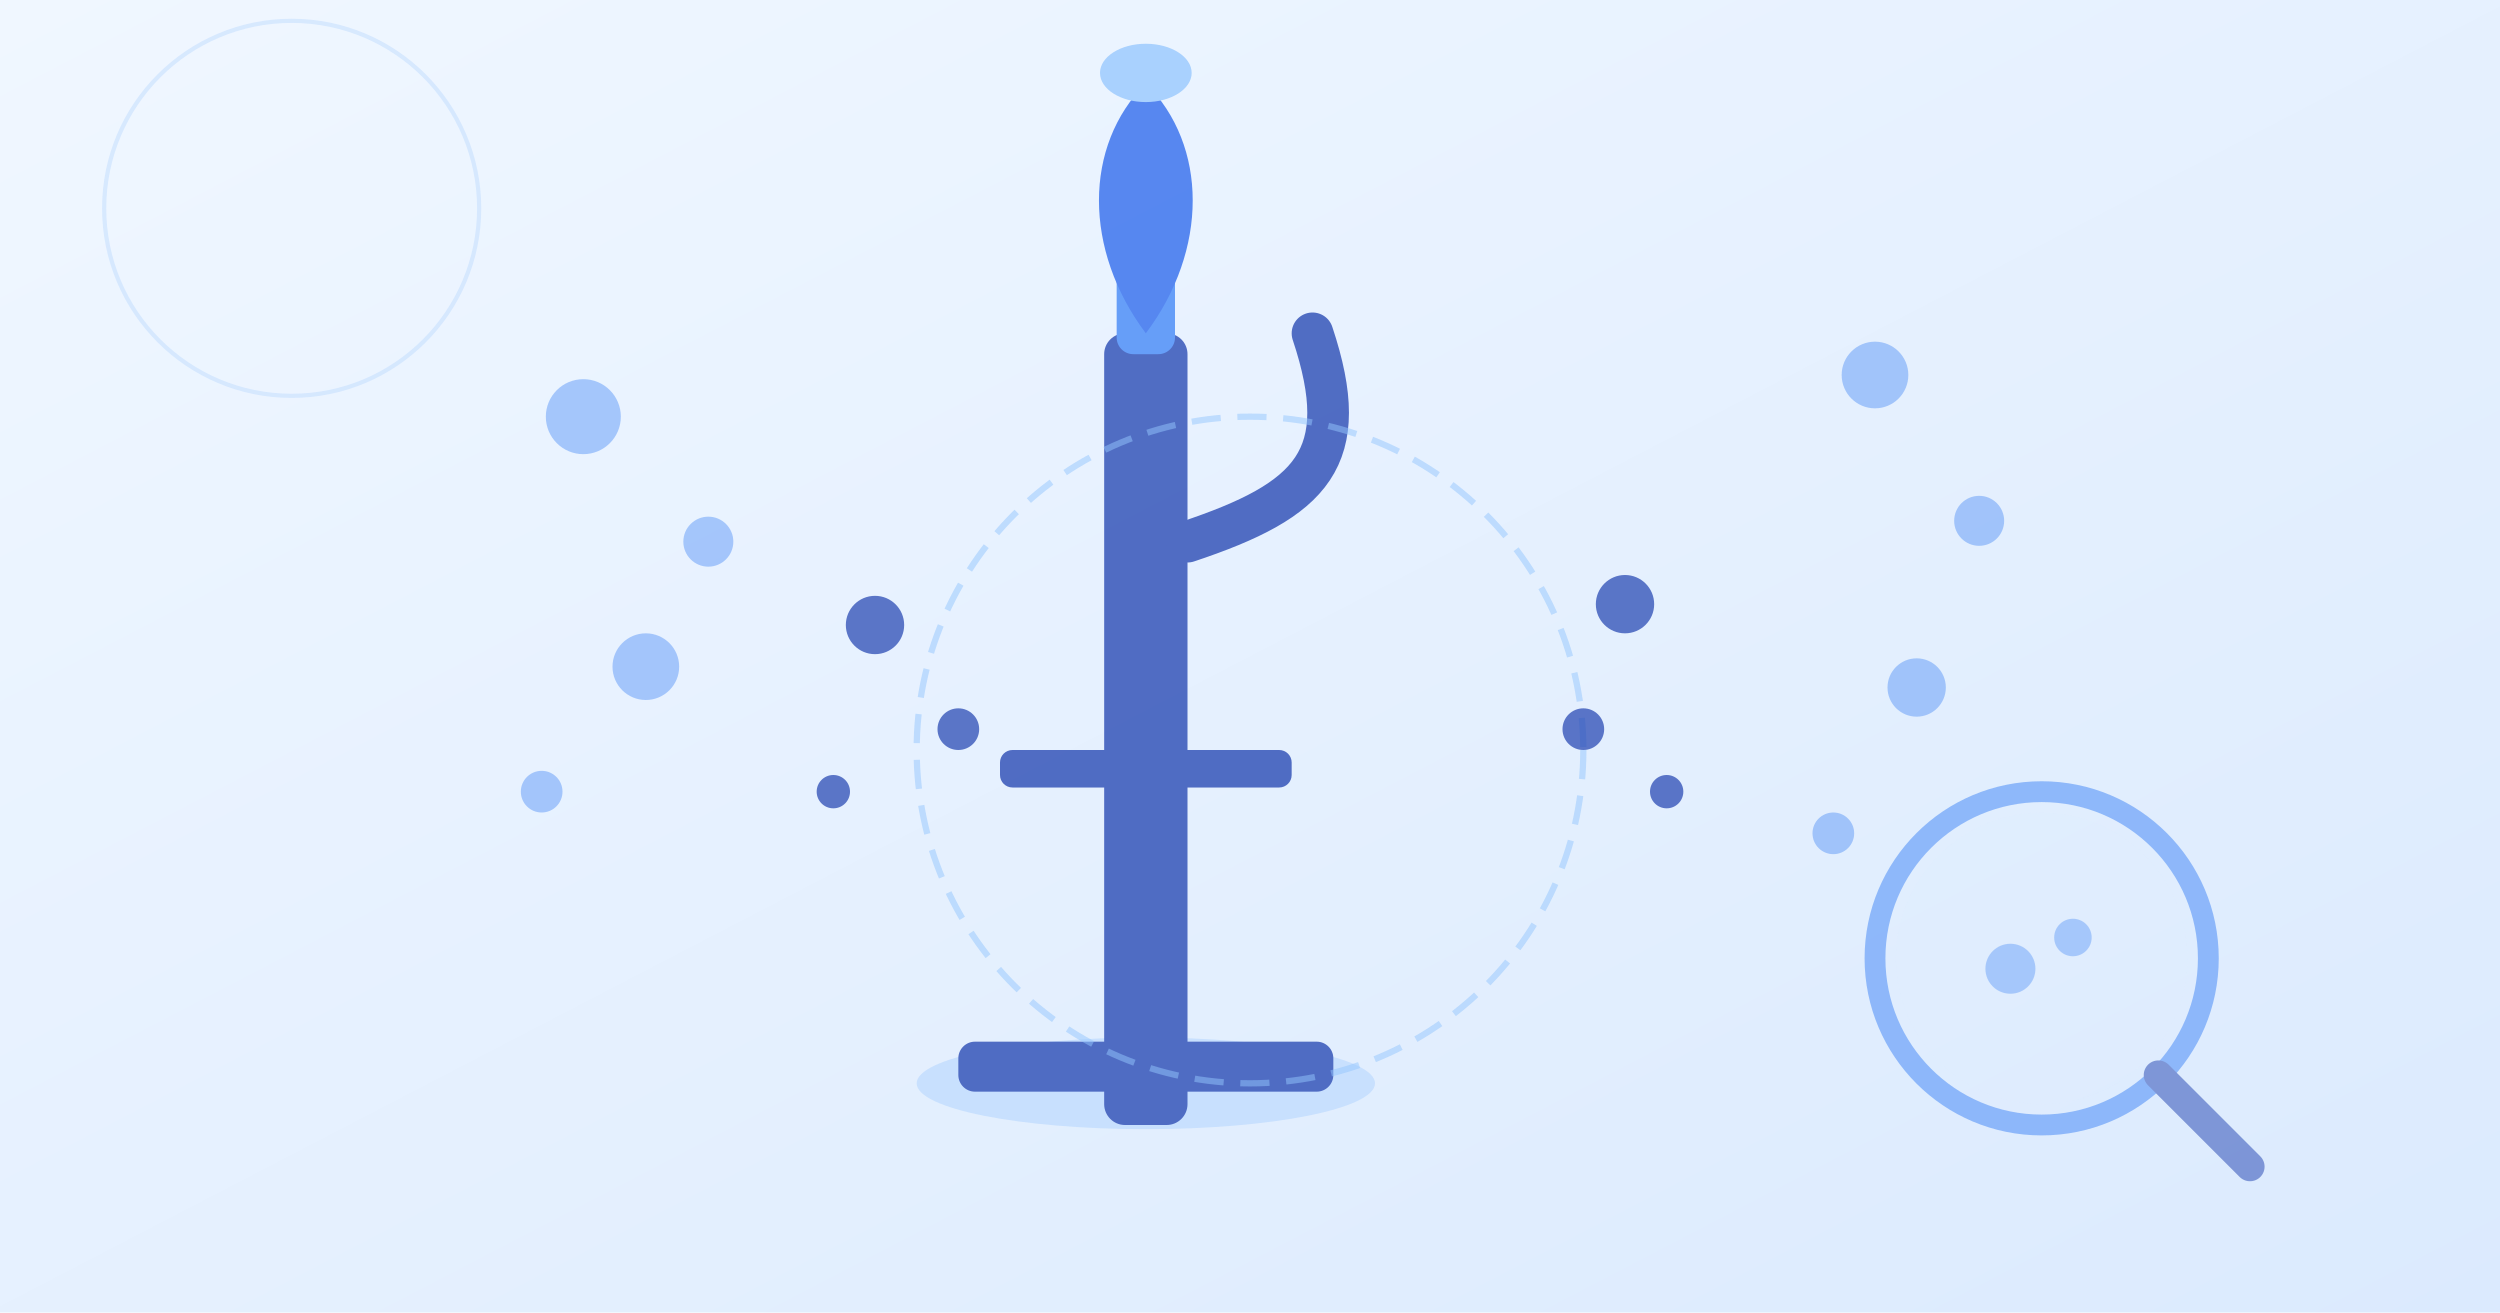
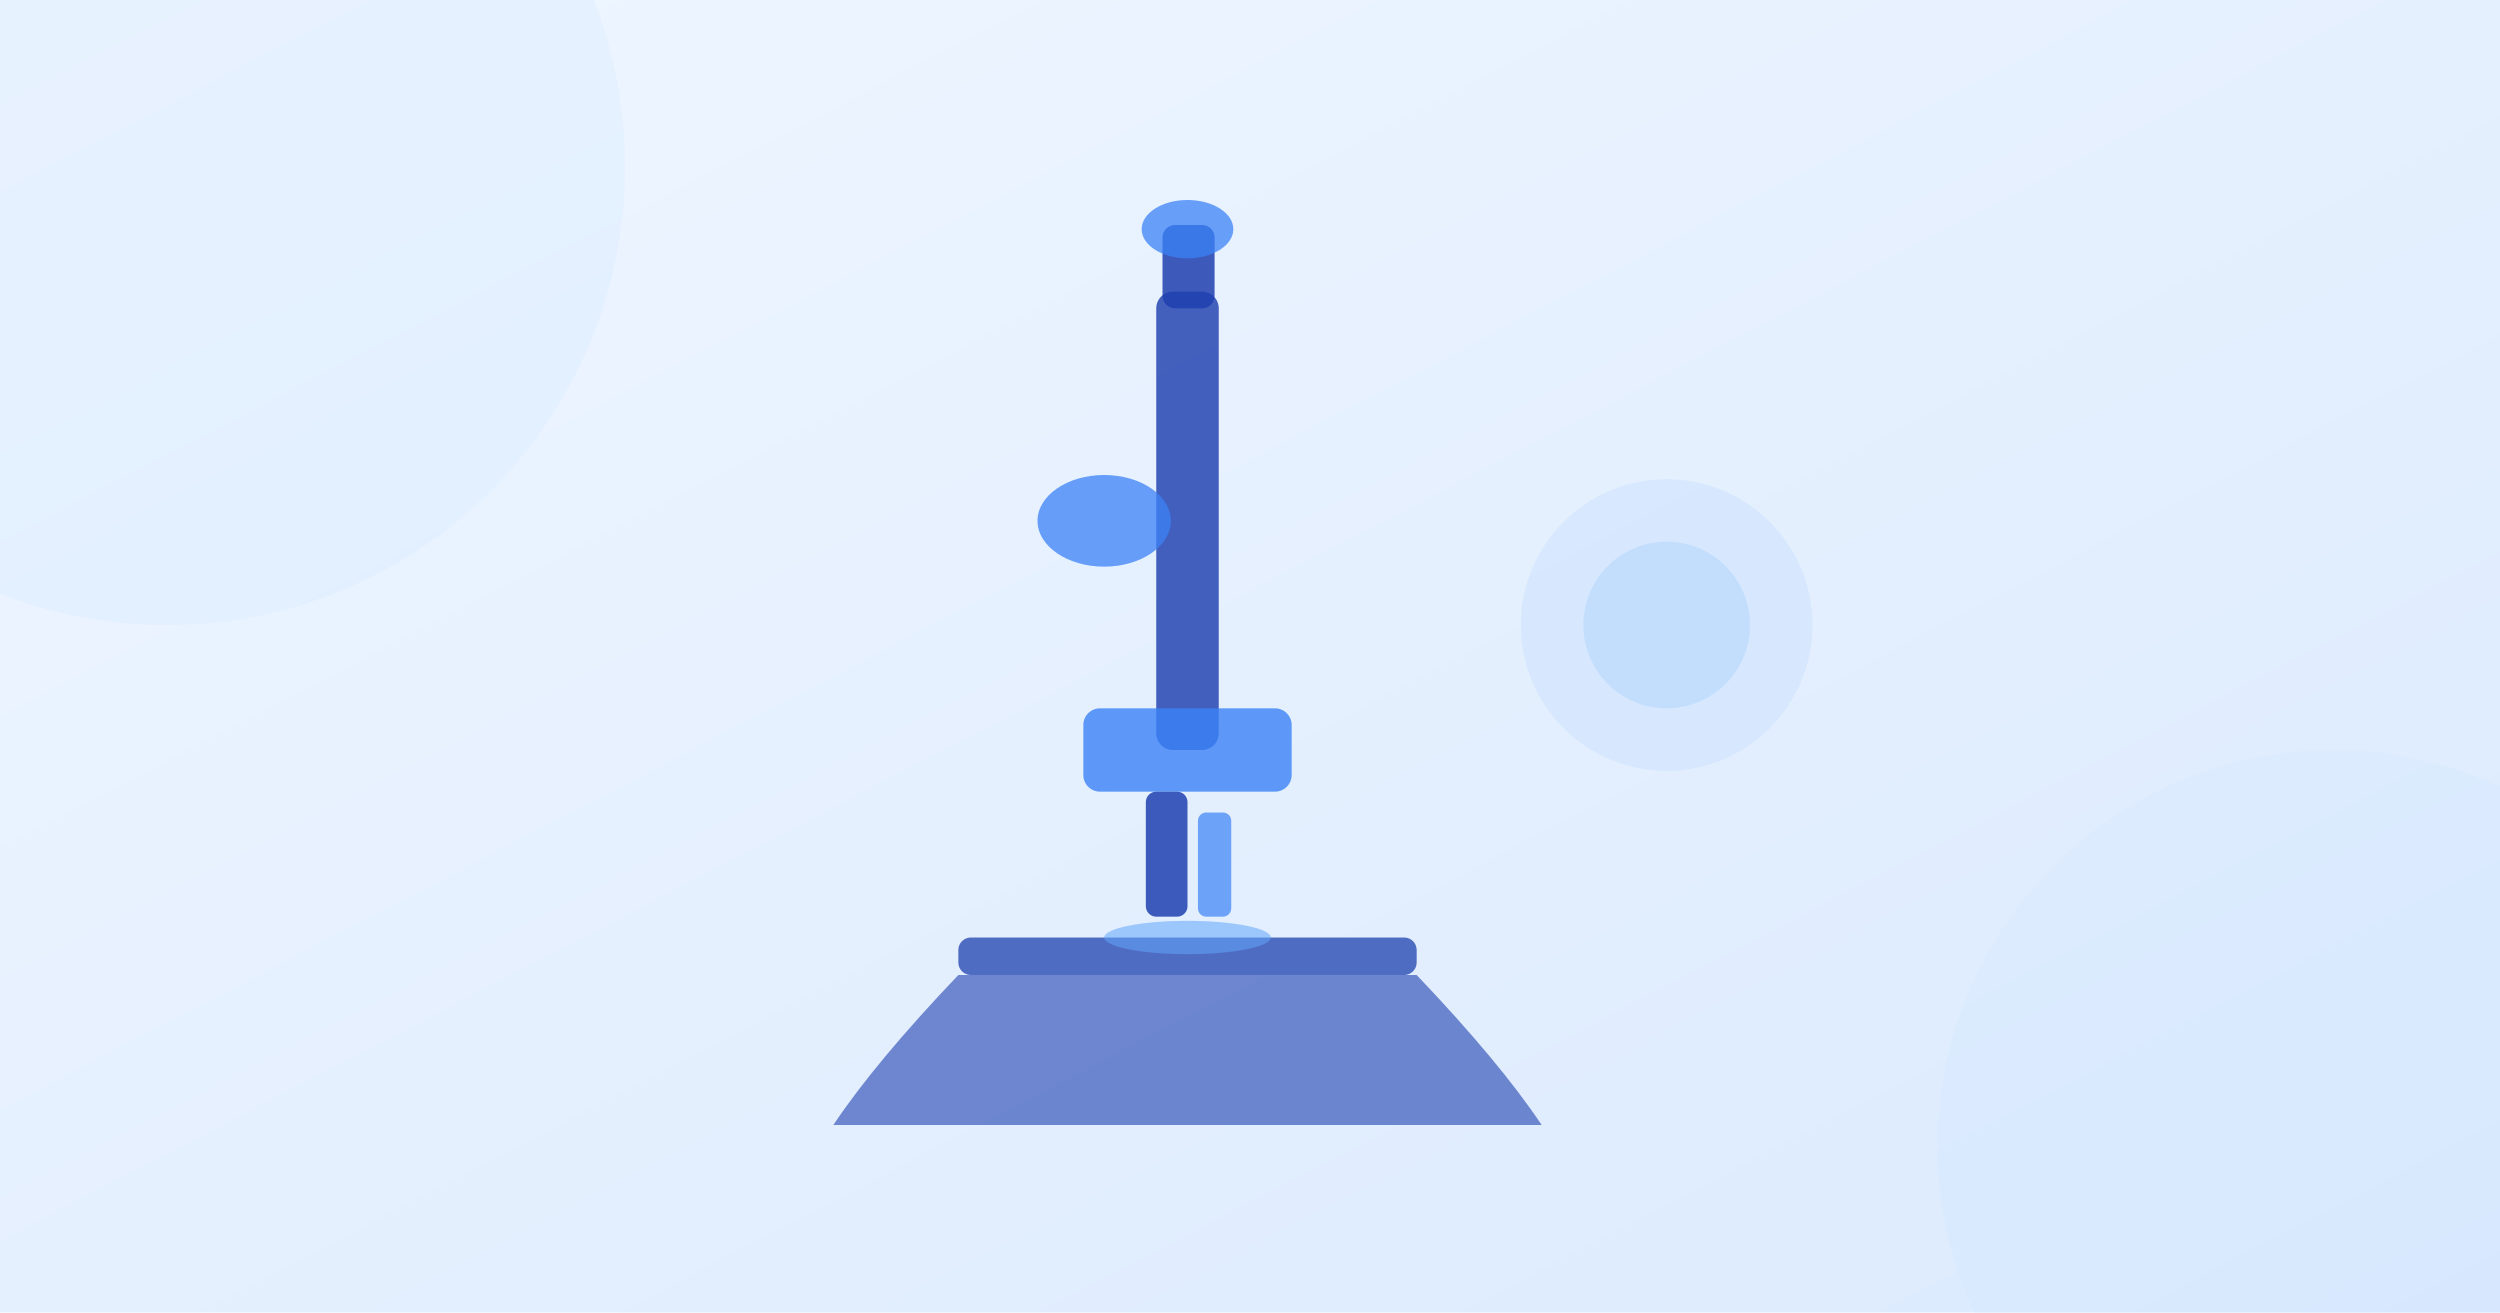
<svg xmlns="http://www.w3.org/2000/svg" width="1200" height="630" viewBox="0 0 1200 630">
  <defs>
-     <linearGradient id="bgGrad" x1="0" y1="0" x2="1" y2="1">
-       <stop offset="0%" stop-color="#f0f7ff" />
+     <linearGradient id="bg" x1="0" y1="0" x2="1" y2="1">
+       <stop offset="0%" stop-color="#eff6ff" />
      <stop offset="100%" stop-color="#dbeafe" />
    </linearGradient>
  </defs>
-   <rect width="1200" height="630" fill="url(#bgGrad)" />
-   <g transform="translate(550,320)" fill="#1e40af" opacity="0.75">
-     <ellipse cx="0" cy="200" rx="110" ry="22" fill="#bfdbfe" />
-     <rect x="-90" y="180" width="180" height="24" rx="8" />
-     <rect x="-20" y="-160" width="40" height="380" rx="10" />
-     <rect x="-70" y="40" width="140" height="18" rx="6" />
-     <rect x="-14" y="-200" width="28" height="50" rx="8" fill="#3b82f6" />
-     <path d="M 0 -160 C -30 -200 -30 -250 0 -280 C 30 -250 30 -200 0 -160 Z" fill="#2563eb" />
-     <ellipse cx="0" cy="-285" rx="22" ry="14" fill="#93c5fd" />
-     <path d="M 20 -60 C 80 -80 100 -100 80 -160" fill="none" stroke="#1e40af" stroke-width="20" stroke-linecap="round" />
-   </g>
-   <circle cx="600" cy="360" r="160" fill="none" stroke="#93c5fd" stroke-width="3" opacity="0.5" stroke-dasharray="14 8" />
-   <g fill="#3b82f6" opacity="0.4">
-     <circle cx="280" cy="200" r="18" />
-     <circle cx="340" cy="260" r="12" />
-     <circle cx="310" cy="320" r="16" />
-     <circle cx="260" cy="380" r="10" />
-     <circle cx="900" cy="180" r="16" />
-     <circle cx="950" cy="250" r="12" />
-     <circle cx="920" cy="330" r="14" />
-     <circle cx="880" cy="400" r="10" />
-   </g>
-   <g fill="#1e40af" opacity="0.7">
-     <circle cx="420" cy="300" r="14" />
-     <circle cx="460" cy="350" r="10" />
-     <circle cx="400" cy="380" r="8" />
-     <circle cx="780" cy="290" r="14" />
-     <circle cx="760" cy="350" r="10" />
-     <circle cx="800" cy="380" r="8" />
-   </g>
-   <g transform="translate(980,460)" opacity="0.5">
-     <circle cx="0" cy="0" r="80" fill="none" stroke="#3b82f6" stroke-width="10" />
-     <circle cx="0" cy="0" r="70" fill="#dbeafe" opacity="0.3" />
-     <line x1="56" y1="56" x2="100" y2="100" stroke="#1e40af" stroke-width="14" stroke-linecap="round" />
-     <circle cx="-15" cy="5" r="12" fill="#3b82f6" opacity="0.7" />
-     <circle cx="15" cy="-10" r="9" fill="#3b82f6" opacity="0.7" />
-   </g>
-   <circle cx="140" cy="100" r="90" fill="none" stroke="#bfdbfe" stroke-width="2" opacity="0.5" />
+   <rect width="1200" height="630" fill="url(#bg)" />
+   <circle cx="80" cy="80" r="220" fill="#bfdbfe" opacity="0.15" />
+   <circle cx="1120" cy="550" r="190" fill="#bfdbfe" opacity="0.12" />
+   <rect x="555" y="140" width="30" height="220" rx="8" fill="#1e40af" opacity="0.82" />
+   <rect x="520" y="340" width="100" height="40" rx="8" fill="#3b82f6" opacity="0.80" />
+   <rect x="550" y="380" width="20" height="60" rx="5" fill="#1e40af" opacity="0.85" />
+   <rect x="575" y="390" width="16" height="50" rx="4" fill="#3b82f6" opacity="0.70" />
+   <rect x="460" y="450" width="220" height="18" rx="6" fill="#1e40af" opacity="0.75" />
+   <ellipse cx="570" cy="450" rx="40" ry="8" fill="#60a5fa" opacity="0.55" />
+   <path d="M 460,468 Q 420,510 400,540 L 740,540 Q 720,510 680,468 Z" fill="#1e40af" opacity="0.60" />
+   <ellipse cx="530" cy="250" rx="32" ry="22" fill="#3b82f6" opacity="0.75" />
+   <rect x="558" y="108" width="25" height="40" rx="6" fill="#1e40af" opacity="0.85" />
+   <ellipse cx="570" cy="110" rx="22" ry="14" fill="#3b82f6" opacity="0.75" />
+   <circle cx="800" cy="300" r="70" fill="#bfdbfe" opacity="0.35" />
+   <circle cx="800" cy="300" r="40" fill="#93c5fd" opacity="0.30" />
</svg>
